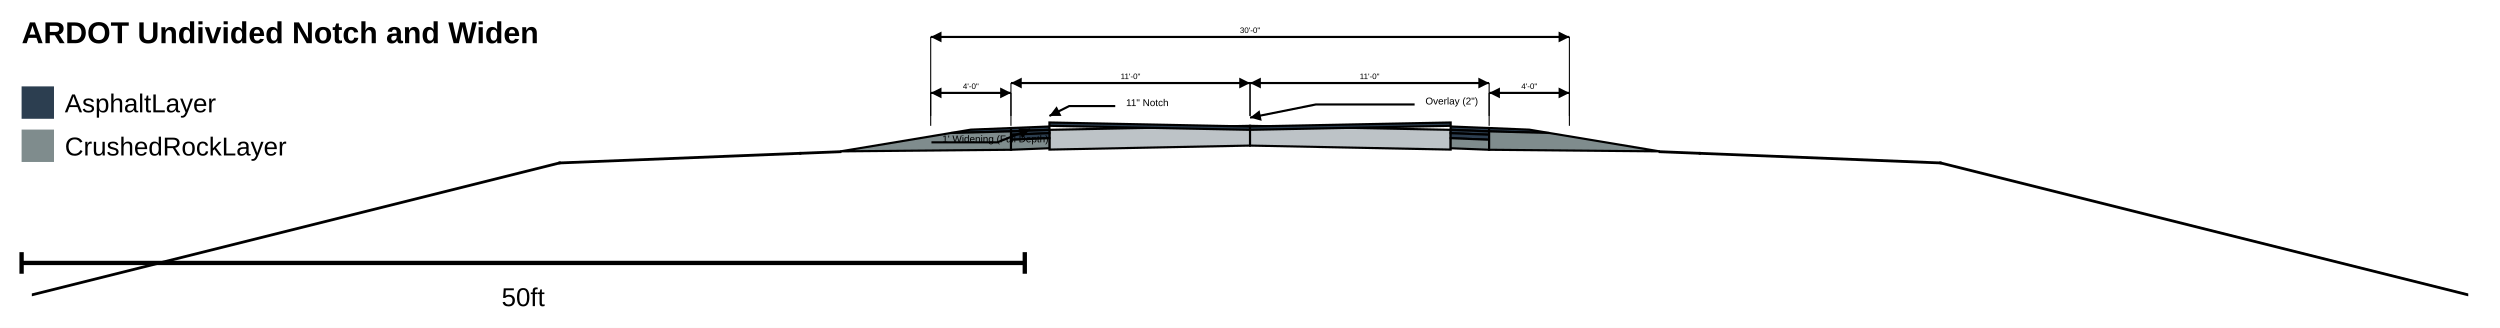
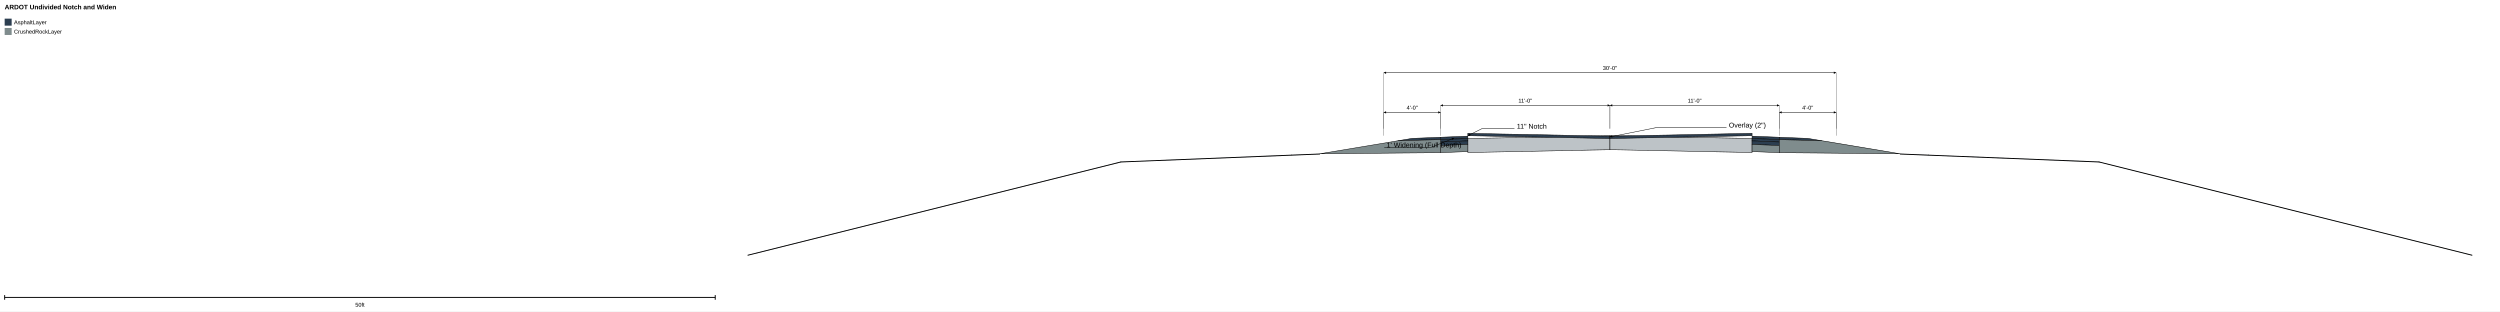
- <svg xmlns="http://www.w3.org/2000/svg" width="1157.6" height="151.8" viewBox="0 0 1157.6 151.8">
-   <rect width="1157.6" height="151.8" fill="white" />
+ <svg xmlns="http://www.w3.org/2000/svg" width="5362.0" height="667.9" viewBox="0 0 5362.0 667.9">
+   <rect width="5362.0" height="667.9" fill="white" />
  <g transform="scale(1,-1)">
-     <g transform="translate(0,-151.8)">
-       <polygon points="578.82,93.54 578.82,84.39 485.92,82.53 485.92,91.68" fill="#BDC3C7" stroke="black" stroke-width="1" />
-       <polygon points="578.82,93.23 578.82,91.68 485.92,93.54 485.92,95.09" fill="#2C3E50" stroke="black" stroke-width="1" />
-       <polygon points="485.92,93.23 485.92,91.68 477.40,91.34 468.11,90.97 468.11,92.52 477.40,92.89" fill="#2C3E50" stroke="black" stroke-width="1" />
-       <polygon points="485.92,91.68 485.92,90.13 477.40,89.79 468.11,89.42 468.11,90.97 477.40,91.34" fill="#2C3E50" stroke="black" stroke-width="1" />
-       <polygon points="485.92,90.13 485.92,87.81 477.40,87.47 468.11,87.10 468.11,89.42 477.40,89.79" fill="#2C3E50" stroke="black" stroke-width="1" />
-       <polygon points="485.92,87.81 485.92,83.16 477.40,82.82 468.11,82.45 468.11,87.10 477.40,87.47" fill="#7F8C8D" stroke="black" stroke-width="1" />
-       <polygon points="468.11,92.52 468.11,90.97 440.24,90.22 449.53,91.77" fill="#2C3E50" stroke="black" stroke-width="1" />
-       <polygon points="468.11,90.97 468.11,82.45 389.14,81.71 440.24,90.22" fill="#7F8C8D" stroke="black" stroke-width="1" />
-       <polygon points="389.14,81.71 389.14,81.40 370.56,80.66 370.56,80.96" fill="#BDC3C7" stroke="black" stroke-width="1" />
-       <polygon points="370.56,80.96 370.56,80.66 259.08,76.20 259.08,76.50" fill="#BDC3C7" stroke="black" stroke-width="1" />
-       <polygon points="259.08,76.50 259.08,76.20 15.24,15.24 15.24,15.54" fill="#BDC3C7" stroke="black" stroke-width="1" />
-       <polygon points="578.82,93.54 671.72,91.68 671.72,82.53 578.82,84.39" fill="#BDC3C7" stroke="black" stroke-width="1" />
-       <polygon points="578.82,93.23 671.72,95.09 671.72,93.54 578.82,91.68" fill="#2C3E50" stroke="black" stroke-width="1" />
-       <polygon points="671.72,93.23 680.24,92.89 689.53,92.52 689.53,90.97 680.24,91.34 671.72,91.68" fill="#2C3E50" stroke="black" stroke-width="1" />
-       <polygon points="671.72,91.68 680.24,91.34 689.53,90.97 689.53,89.42 680.24,89.79 671.72,90.13" fill="#2C3E50" stroke="black" stroke-width="1" />
-       <polygon points="671.72,90.13 680.24,89.79 689.53,89.42 689.53,87.10 680.24,87.47 671.72,87.81" fill="#2C3E50" stroke="black" stroke-width="1" />
-       <polygon points="671.72,87.81 680.24,87.47 689.53,87.10 689.53,82.45 680.24,82.82 671.72,83.16" fill="#7F8C8D" stroke="black" stroke-width="1" />
-       <polygon points="689.53,92.52 708.11,91.77 717.40,90.22 689.53,90.97" fill="#2C3E50" stroke="black" stroke-width="1" />
-       <polygon points="689.53,90.97 717.40,90.22 768.50,81.71 689.53,82.45" fill="#7F8C8D" stroke="black" stroke-width="1" />
-       <polygon points="768.50,81.71 787.08,80.96 787.08,80.66 768.50,81.40" fill="#BDC3C7" stroke="black" stroke-width="1" />
-       <polygon points="787.08,80.96 898.56,76.50 898.56,76.20 787.08,80.66" fill="#BDC3C7" stroke="black" stroke-width="1" />
-       <polygon points="898.56,76.50 1142.40,15.54 1142.40,15.24 898.56,76.20" fill="#BDC3C7" stroke="black" stroke-width="1" />
-       <g id="dimension-db2c6755">
-         <line x1="468.11" y1="98.11" x2="468.11" y2="113.35" stroke="black" stroke-width="0.5" />
-         <line x1="578.82" y1="98.11" x2="578.82" y2="113.35" stroke="black" stroke-width="0.5" />
-         <line x1="468.11" y1="113.35" x2="578.82" y2="113.35" stroke="black" stroke-width="1" />
-         <polygon points="468.11,113.35 463.11,110.85 463.11,115.85" fill="black" transform="rotate(180.0,468.11,113.35)" />
-         <polygon points="578.82,113.35 573.82,110.85 573.82,115.85" fill="black" transform="rotate(0.0,578.82,113.35)" />
-         <text x="523.47" y="115.18" font-family="Arial" font-size="3.7" text-anchor="middle" transform="translate(0,230.36) scale(1,-1)" fill="black">11'-0"</text>
+     <g transform="translate(0,-667.9)">
+       <polygon points="3453.02,376.88 3453.02,346.88 3148.22,340.78 3148.22,370.78" fill="#BDC3C7" stroke="black" stroke-width="1" />
+       <polygon points="3453.02,375.86 3453.02,370.78 3148.22,376.88 3148.22,381.96" fill="#2C3E50" stroke="black" stroke-width="1" />
+       <polygon points="3148.22,375.86 3148.22,370.78 3120.28,369.67 3089.80,368.45 3089.80,373.53 3120.28,374.75" fill="#2C3E50" stroke="black" stroke-width="1" />
+       <polygon points="3148.22,370.78 3148.22,365.70 3120.28,364.59 3089.80,363.37 3089.80,368.45 3120.28,369.67" fill="#2C3E50" stroke="black" stroke-width="1" />
+       <polygon points="3148.22,365.70 3148.22,358.08 3120.28,356.97 3089.80,355.75 3089.80,363.37 3120.28,364.59" fill="#2C3E50" stroke="black" stroke-width="1" />
+       <polygon points="3148.22,358.08 3148.22,342.84 3120.28,341.73 3089.80,340.51 3089.80,355.75 3120.28,356.97" fill="#7F8C8D" stroke="black" stroke-width="1" />
+       <polygon points="3089.80,373.53 3089.80,368.45 2998.36,366.01 3028.84,371.09" fill="#2C3E50" stroke="black" stroke-width="1" />
+       <polygon points="3089.80,368.45 3089.80,340.51 2830.72,338.07 2998.36,366.01" fill="#7F8C8D" stroke="black" stroke-width="1" />
+       <polygon points="2830.72,338.07 2830.72,337.07 2769.76,334.63 2769.76,335.63" fill="#BDC3C7" stroke="black" stroke-width="1" />
+       <polygon points="2769.76,335.63 2769.76,334.63 2404.00,320.00 2404.00,321.00" fill="#BDC3C7" stroke="black" stroke-width="1" />
+       <polygon points="2404.00,321.00 2404.00,320.00 1604.00,120.00 1604.00,121.00" fill="#BDC3C7" stroke="black" stroke-width="1" />
+       <polygon points="3453.02,376.88 3757.82,370.78 3757.82,340.78 3453.02,346.88" fill="#BDC3C7" stroke="black" stroke-width="1" />
+       <polygon points="3453.02,375.86 3757.82,381.96 3757.82,376.88 3453.02,370.78" fill="#2C3E50" stroke="black" stroke-width="1" />
+       <polygon points="3757.82,375.86 3785.76,374.75 3816.24,373.53 3816.24,368.45 3785.76,369.67 3757.82,370.78" fill="#2C3E50" stroke="black" stroke-width="1" />
+       <polygon points="3757.82,370.78 3785.76,369.67 3816.24,368.45 3816.24,363.37 3785.76,364.59 3757.82,365.70" fill="#2C3E50" stroke="black" stroke-width="1" />
+       <polygon points="3757.82,365.70 3785.76,364.59 3816.24,363.37 3816.24,355.75 3785.76,356.97 3757.82,358.08" fill="#2C3E50" stroke="black" stroke-width="1" />
+       <polygon points="3757.82,358.08 3785.76,356.97 3816.24,355.75 3816.24,340.51 3785.76,341.73 3757.82,342.84" fill="#7F8C8D" stroke="black" stroke-width="1" />
+       <polygon points="3816.24,373.53 3877.20,371.09 3907.68,366.01 3816.24,368.45" fill="#2C3E50" stroke="black" stroke-width="1" />
+       <polygon points="3816.24,368.45 3907.68,366.01 4075.32,338.07 3816.24,340.51" fill="#7F8C8D" stroke="black" stroke-width="1" />
+       <polygon points="4075.32,338.07 4136.28,335.63 4136.28,334.63 4075.32,337.07" fill="#BDC3C7" stroke="black" stroke-width="1" />
+       <polygon points="4136.28,335.63 4502.04,321.00 4502.04,320.00 4136.28,334.63" fill="#BDC3C7" stroke="black" stroke-width="1" />
+       <polygon points="4502.04,321.00 5302.04,121.00 5302.04,120.00 4502.04,320.00" fill="#BDC3C7" stroke="black" stroke-width="1" />
+       <g id="dimension-2a5eba09">
+         <line x1="3089.80" y1="391.88" x2="3089.80" y2="441.88" stroke="black" stroke-width="0.5" />
+         <line x1="3453.02" y1="391.88" x2="3453.02" y2="441.88" stroke="black" stroke-width="0.5" />
+         <line x1="3089.80" y1="441.88" x2="3453.02" y2="441.88" stroke="black" stroke-width="1" />
+         <polygon points="3089.80,441.88 3084.80,439.38 3084.80,444.38" fill="black" transform="rotate(180.0,3089.80,441.88)" />
+         <polygon points="3453.02,441.88 3448.02,439.38 3448.02,444.38" fill="black" transform="rotate(0.0,3453.02,441.88)" />
+         <text x="3271.41" y="447.88" font-family="Arial" font-size="12.0" text-anchor="middle" transform="translate(0,895.76) scale(1,-1)" fill="black">11'-0"</text>
      </g>
-       <g id="dimension-15c2481e">
-         <line x1="578.82" y1="98.11" x2="578.82" y2="113.35" stroke="black" stroke-width="0.5" />
-         <line x1="689.53" y1="98.11" x2="689.53" y2="113.35" stroke="black" stroke-width="0.5" />
-         <line x1="578.82" y1="113.35" x2="689.53" y2="113.35" stroke="black" stroke-width="1" />
-         <polygon points="578.82,113.35 573.82,110.85 573.82,115.85" fill="black" transform="rotate(180.0,578.82,113.35)" />
-         <polygon points="689.53,113.35 684.53,110.85 684.53,115.85" fill="black" transform="rotate(0.0,689.53,113.35)" />
-         <text x="634.18" y="115.18" font-family="Arial" font-size="3.7" text-anchor="middle" transform="translate(0,230.36) scale(1,-1)" fill="black">11'-0"</text>
+       <g id="dimension-702ad050">
+         <line x1="3453.02" y1="391.88" x2="3453.02" y2="441.88" stroke="black" stroke-width="0.5" />
+         <line x1="3816.24" y1="391.88" x2="3816.24" y2="441.88" stroke="black" stroke-width="0.5" />
+         <line x1="3453.02" y1="441.88" x2="3816.24" y2="441.88" stroke="black" stroke-width="1" />
+         <polygon points="3453.02,441.88 3448.02,439.38 3448.02,444.38" fill="black" transform="rotate(180.0,3453.02,441.88)" />
+         <polygon points="3816.24,441.88 3811.24,439.38 3811.24,444.38" fill="black" transform="rotate(0.0,3816.24,441.88)" />
+         <text x="3634.63" y="447.88" font-family="Arial" font-size="12.0" text-anchor="middle" transform="translate(0,895.76) scale(1,-1)" fill="black">11'-0"</text>
      </g>
-       <g id="dimension-9e3616eb">
-         <line x1="430.95" y1="93.54" x2="430.95" y2="108.78" stroke="black" stroke-width="0.5" />
-         <line x1="468.11" y1="93.54" x2="468.11" y2="108.78" stroke="black" stroke-width="0.5" />
-         <line x1="430.95" y1="108.78" x2="468.11" y2="108.78" stroke="black" stroke-width="1" />
-         <polygon points="430.95,108.78 425.95,106.28 425.95,111.28" fill="black" transform="rotate(180.0,430.95,108.78)" />
-         <polygon points="468.11,108.78 463.11,106.28 463.11,111.28" fill="black" transform="rotate(0.0,468.11,108.78)" />
-         <text x="449.53" y="110.61" font-family="Arial" font-size="3.7" text-anchor="middle" transform="translate(0,221.21) scale(1,-1)" fill="black">4'-0"</text>
+       <g id="dimension-7bd5eadb">
+         <line x1="2967.88" y1="376.88" x2="2967.88" y2="426.88" stroke="black" stroke-width="0.5" />
+         <line x1="3089.80" y1="376.88" x2="3089.80" y2="426.88" stroke="black" stroke-width="0.5" />
+         <line x1="2967.88" y1="426.88" x2="3089.80" y2="426.88" stroke="black" stroke-width="1" />
+         <polygon points="2967.88,426.88 2962.88,424.38 2962.88,429.38" fill="black" transform="rotate(180.0,2967.88,426.88)" />
+         <polygon points="3089.80,426.88 3084.80,424.38 3084.80,429.38" fill="black" transform="rotate(0.0,3089.80,426.88)" />
+         <text x="3028.84" y="432.88" font-family="Arial" font-size="12.0" text-anchor="middle" transform="translate(0,865.76) scale(1,-1)" fill="black">4'-0"</text>
      </g>
-       <g id="dimension-89c64f32">
-         <line x1="689.53" y1="93.54" x2="689.53" y2="108.78" stroke="black" stroke-width="0.5" />
-         <line x1="726.69" y1="93.54" x2="726.69" y2="108.78" stroke="black" stroke-width="0.5" />
-         <line x1="689.53" y1="108.78" x2="726.69" y2="108.78" stroke="black" stroke-width="1" />
-         <polygon points="689.53,108.78 684.53,106.28 684.53,111.28" fill="black" transform="rotate(180.0,689.53,108.78)" />
-         <polygon points="726.69,108.78 721.69,106.28 721.69,111.28" fill="black" transform="rotate(0.0,726.69,108.78)" />
-         <text x="708.11" y="110.61" font-family="Arial" font-size="3.7" text-anchor="middle" transform="translate(0,221.21) scale(1,-1)" fill="black">4'-0"</text>
+       <g id="dimension-640fa34e">
+         <line x1="3816.24" y1="376.88" x2="3816.24" y2="426.88" stroke="black" stroke-width="0.5" />
+         <line x1="3938.16" y1="376.88" x2="3938.16" y2="426.88" stroke="black" stroke-width="0.5" />
+         <line x1="3816.24" y1="426.88" x2="3938.16" y2="426.88" stroke="black" stroke-width="1" />
+         <polygon points="3816.24,426.88 3811.24,424.38 3811.24,429.38" fill="black" transform="rotate(180.0,3816.24,426.88)" />
+         <polygon points="3938.16,426.88 3933.16,424.38 3933.16,429.38" fill="black" transform="rotate(0.0,3938.16,426.88)" />
+         <text x="3877.20" y="432.88" font-family="Arial" font-size="12.0" text-anchor="middle" transform="translate(0,865.76) scale(1,-1)" fill="black">4'-0"</text>
      </g>
-       <g id="dimension-b6426524">
-         <line x1="430.95" y1="98.11" x2="430.95" y2="134.69" stroke="black" stroke-width="0.5" />
-         <line x1="726.69" y1="98.11" x2="726.69" y2="134.69" stroke="black" stroke-width="0.5" />
-         <line x1="430.95" y1="134.69" x2="726.69" y2="134.69" stroke="black" stroke-width="1" />
-         <polygon points="430.95,134.69 425.95,132.19 425.95,137.19" fill="black" transform="rotate(180.0,430.95,134.69)" />
-         <polygon points="726.69,134.69 721.69,132.19 721.69,137.19" fill="black" transform="rotate(0.0,726.69,134.69)" />
-         <text x="578.82" y="136.51" font-family="Arial" font-size="3.7" text-anchor="middle" transform="translate(0,273.03) scale(1,-1)" fill="black">30'-0"</text>
+       <g id="dimension-382b0a1b">
+         <line x1="2967.88" y1="391.88" x2="2967.88" y2="511.88" stroke="black" stroke-width="0.5" />
+         <line x1="3938.16" y1="391.88" x2="3938.16" y2="511.88" stroke="black" stroke-width="0.5" />
+         <line x1="2967.88" y1="511.88" x2="3938.16" y2="511.88" stroke="black" stroke-width="1" />
+         <polygon points="2967.88,511.88 2962.88,509.38 2962.88,514.38" fill="black" transform="rotate(180.0,2967.88,511.88)" />
+         <polygon points="3938.16,511.88 3933.16,509.38 3933.16,514.38" fill="black" transform="rotate(0.0,3938.16,511.88)" />
+         <text x="3453.02" y="517.88" font-family="Arial" font-size="12.0" text-anchor="middle" transform="translate(0,1035.76) scale(1,-1)" fill="black">30'-0"</text>
      </g>
-       <g id="leader-d244460c">
-         <polyline points="578.82,97.33 609.30,103.43 655.02,103.43" fill="none" stroke="black" stroke-width="1" />
-         <polygon points="578.82,97.33 573.82,94.83 573.82,99.83" fill="black" transform="rotate(-168.6901,578.82,97.33)" />
-         <text x="660.02" y="103.43" font-family="Arial" font-size="4.6" text-anchor="start" transform="translate(0,206.86) scale(1,-1)" fill="black">Overlay (2")</text>
+       <g id="leader-bebb6737">
+         <polyline points="3453.02,374.34 3553.02,394.34 3703.02,394.34" fill="none" stroke="black" stroke-width="1" />
+         <polygon points="3453.02,374.34 3448.02,371.84 3448.02,376.84" fill="black" transform="rotate(-168.6901,3453.02,374.34)" />
+         <text x="3708.02" y="394.34" font-family="Arial" font-size="15.0" text-anchor="start" transform="translate(0,788.68) scale(1,-1)" fill="black">Overlay (2")</text>
      </g>
-       <g id="leader-c1505209">
-         <polyline points="477.02,91.99 461.78,85.89 431.30,85.89" fill="none" stroke="black" stroke-width="1" />
-         <polygon points="477.02,91.99 472.02,89.49 472.02,94.49" fill="black" transform="rotate(21.80141,477.02,91.99)" />
-         <text x="436.30" y="85.89" font-family="Arial" font-size="4.6" text-anchor="start" transform="translate(0,171.79) scale(1,-1)" fill="black">1' Widening (Full Depth)</text>
+       <g id="leader-39fe2ba9">
+         <polyline points="3119.01,371.80 3069.01,351.80 2969.01,351.80" fill="none" stroke="black" stroke-width="1" />
+         <polygon points="3119.01,371.80 3114.01,369.30 3114.01,374.30" fill="black" transform="rotate(21.80141,3119.01,371.80)" />
+         <text x="2974.01" y="351.80" font-family="Arial" font-size="15.0" text-anchor="start" transform="translate(0,703.60) scale(1,-1)" fill="black">1' Widening (Full Depth)</text>
      </g>
-       <g id="leader-b9ee23c8">
-         <polyline points="485.92,98.11 495.06,102.68 516.40,102.68" fill="none" stroke="black" stroke-width="1" />
-         <polygon points="485.92,98.11 480.92,95.61 480.92,100.61" fill="black" transform="rotate(-153.4349,485.92,98.11)" />
-         <text x="521.40" y="102.68" font-family="Arial" font-size="4.6" text-anchor="start" transform="translate(0,205.36) scale(1,-1)" fill="black">11" Notch</text>
+       <g id="leader-161ed738">
+         <polyline points="3148.22,376.88 3178.22,391.88 3248.22,391.88" fill="none" stroke="black" stroke-width="1" />
+         <polygon points="3148.22,376.88 3143.22,374.38 3143.22,379.38" fill="black" transform="rotate(-153.4349,3148.22,376.88)" />
+         <text x="3253.22" y="391.88" font-family="Arial" font-size="15.0" text-anchor="start" transform="translate(0,783.76) scale(1,-1)" fill="black">11" Notch</text>
      </g>
    </g>
  </g>
  <text x="10" y="20" font-family="Arial" font-size="14" font-weight="bold">ARDOT Undivided Notch and Widen</text>
  <rect x="10" y="40" width="15" height="15" fill="#2C3E50" />
  <text x="30" y="52" font-family="Arial" font-size="12">AsphaltLayer</text>
  <rect x="10" y="60" width="15" height="15" fill="#7F8C8D" />
  <text x="30" y="72" font-family="Arial" font-size="12">CrushedRockLayer</text>
-   <line x1="10" y1="121.754" x2="474.515" y2="121.754" stroke="black" stroke-width="2" />
-   <line x1="10" y1="116.754" x2="10" y2="126.754" stroke="black" stroke-width="2" />
-   <line x1="474.515" y1="116.754" x2="474.515" y2="126.754" stroke="black" stroke-width="2" />
-   <text x="242.258" y="141.754" font-family="Arial" font-size="12" text-anchor="middle">50ft</text>
+   <line x1="10" y1="637.88" x2="1534" y2="637.88" stroke="black" stroke-width="2" />
+   <line x1="10" y1="632.88" x2="10" y2="642.88" stroke="black" stroke-width="2" />
+   <line x1="1534" y1="632.88" x2="1534" y2="642.88" stroke="black" stroke-width="2" />
+   <text x="772" y="657.88" font-family="Arial" font-size="12" text-anchor="middle">50ft</text>
</svg>
